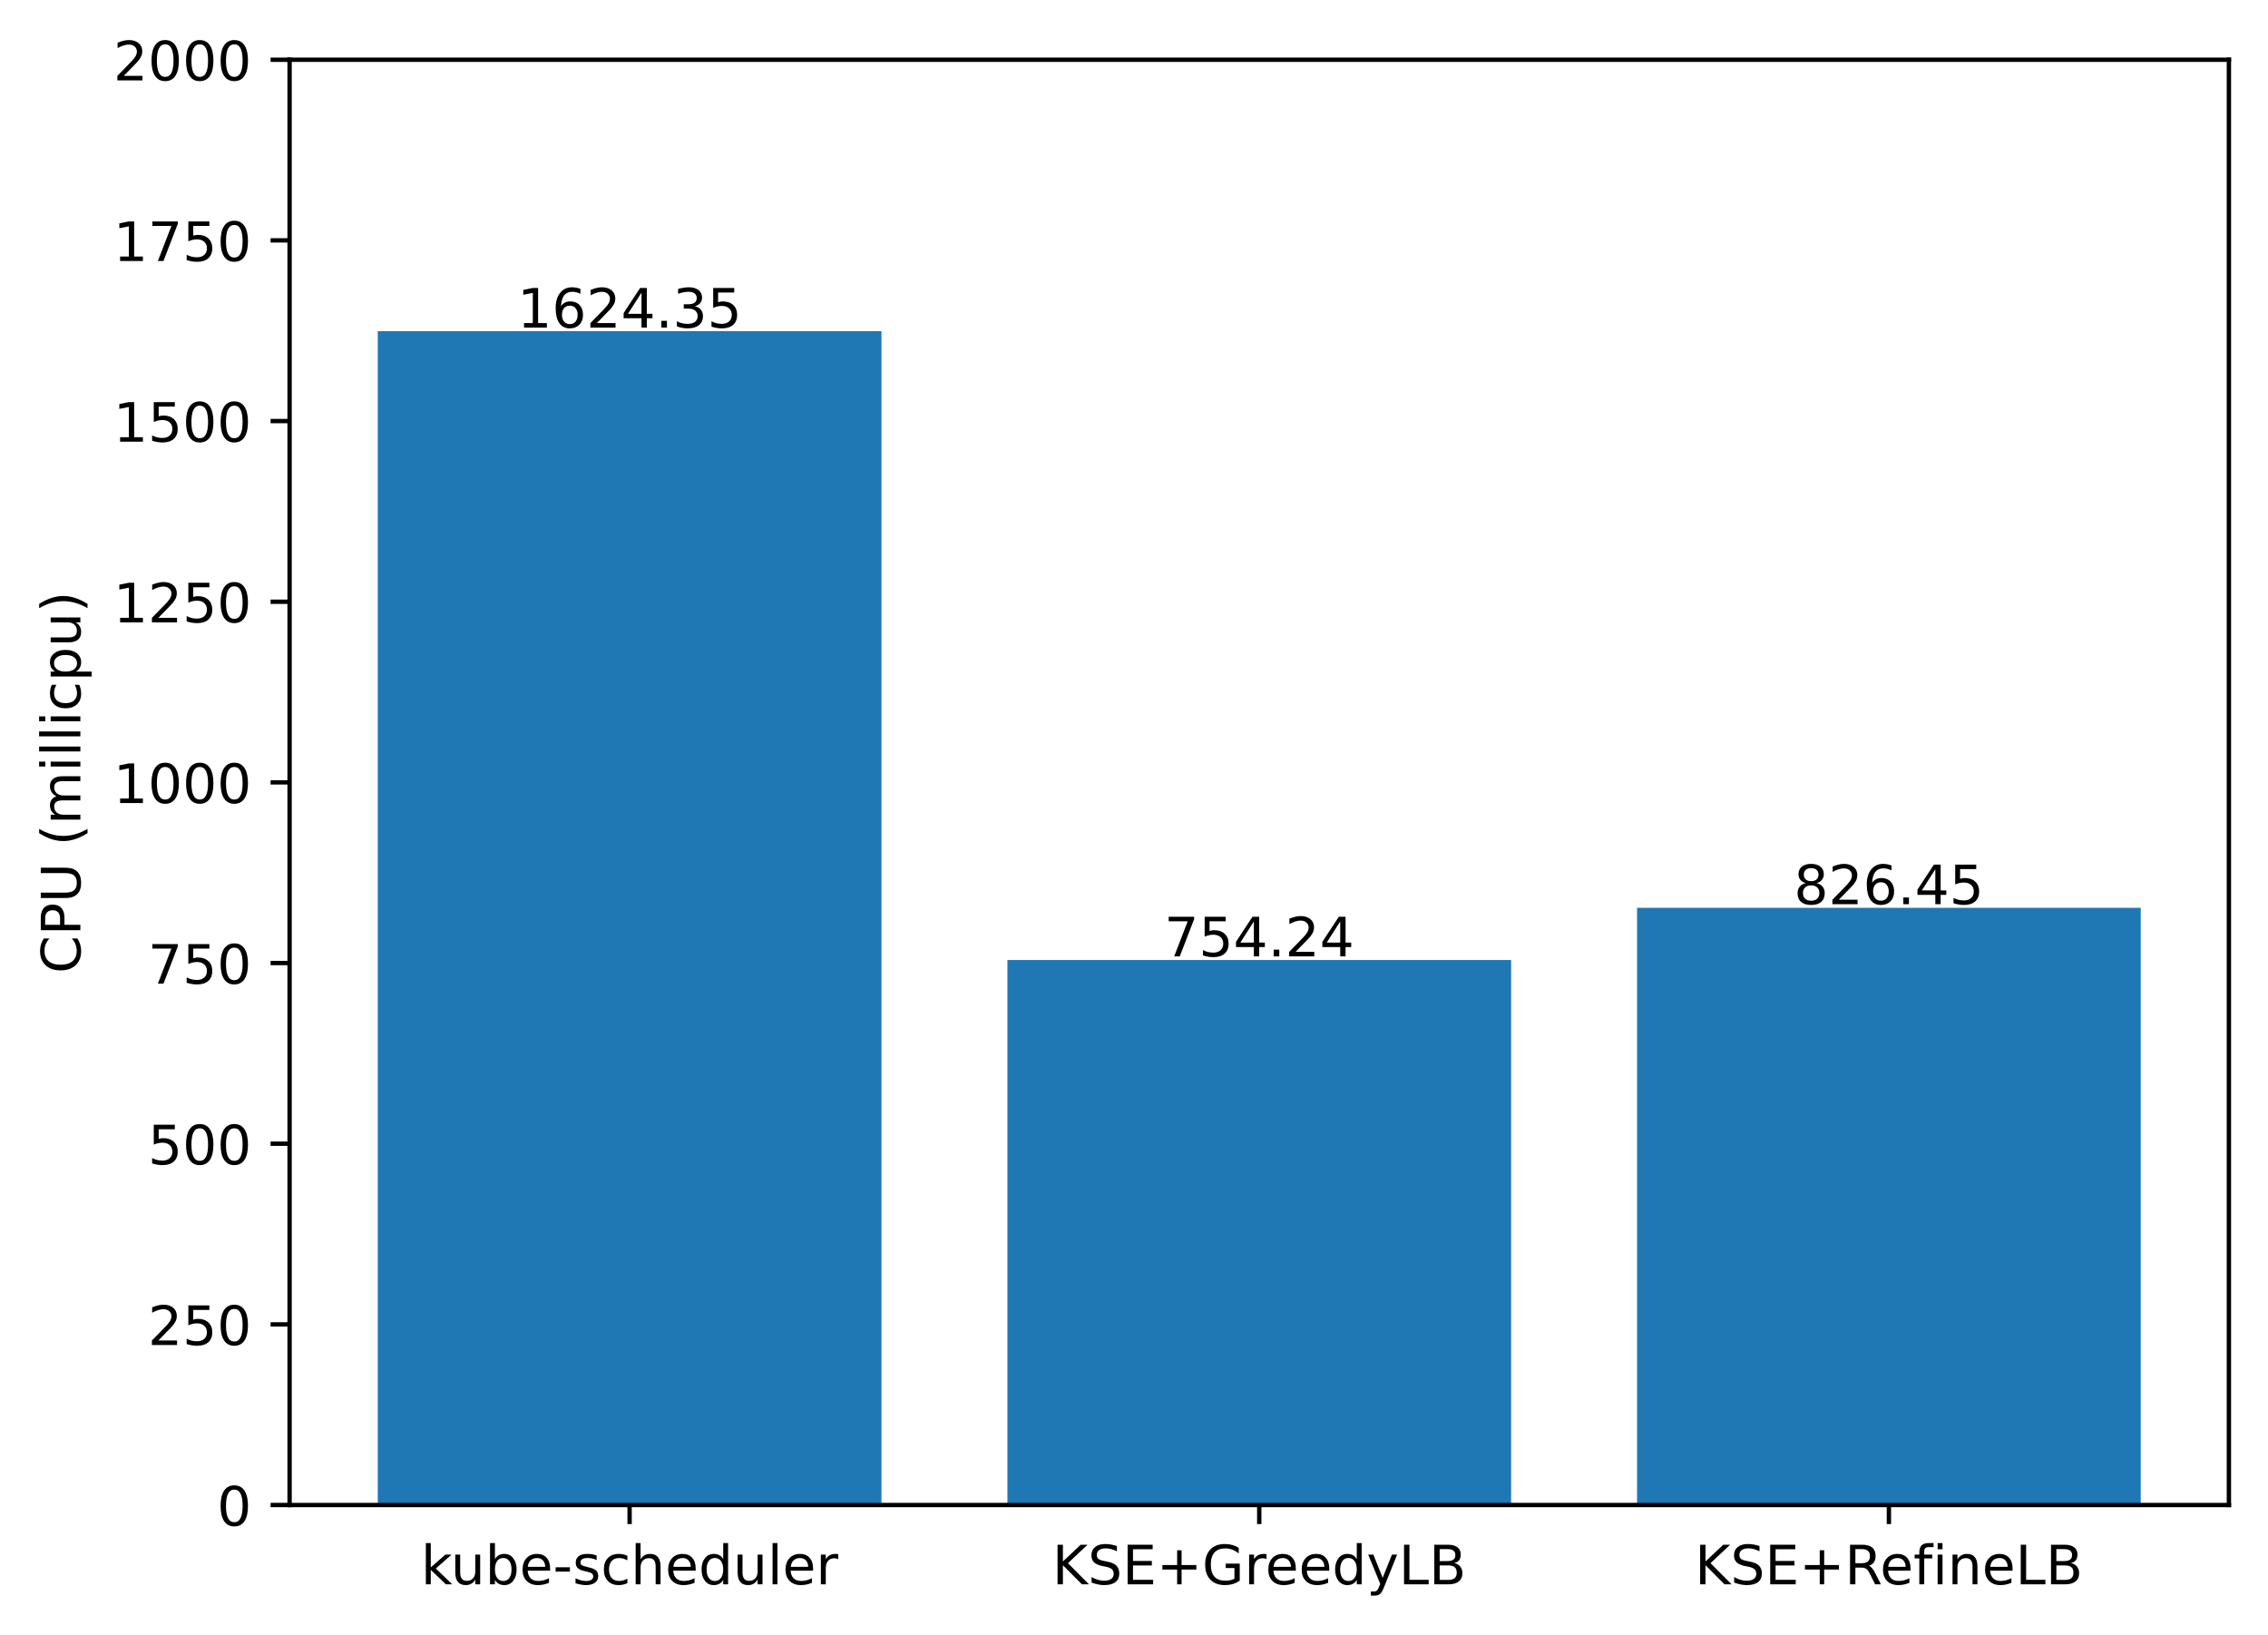
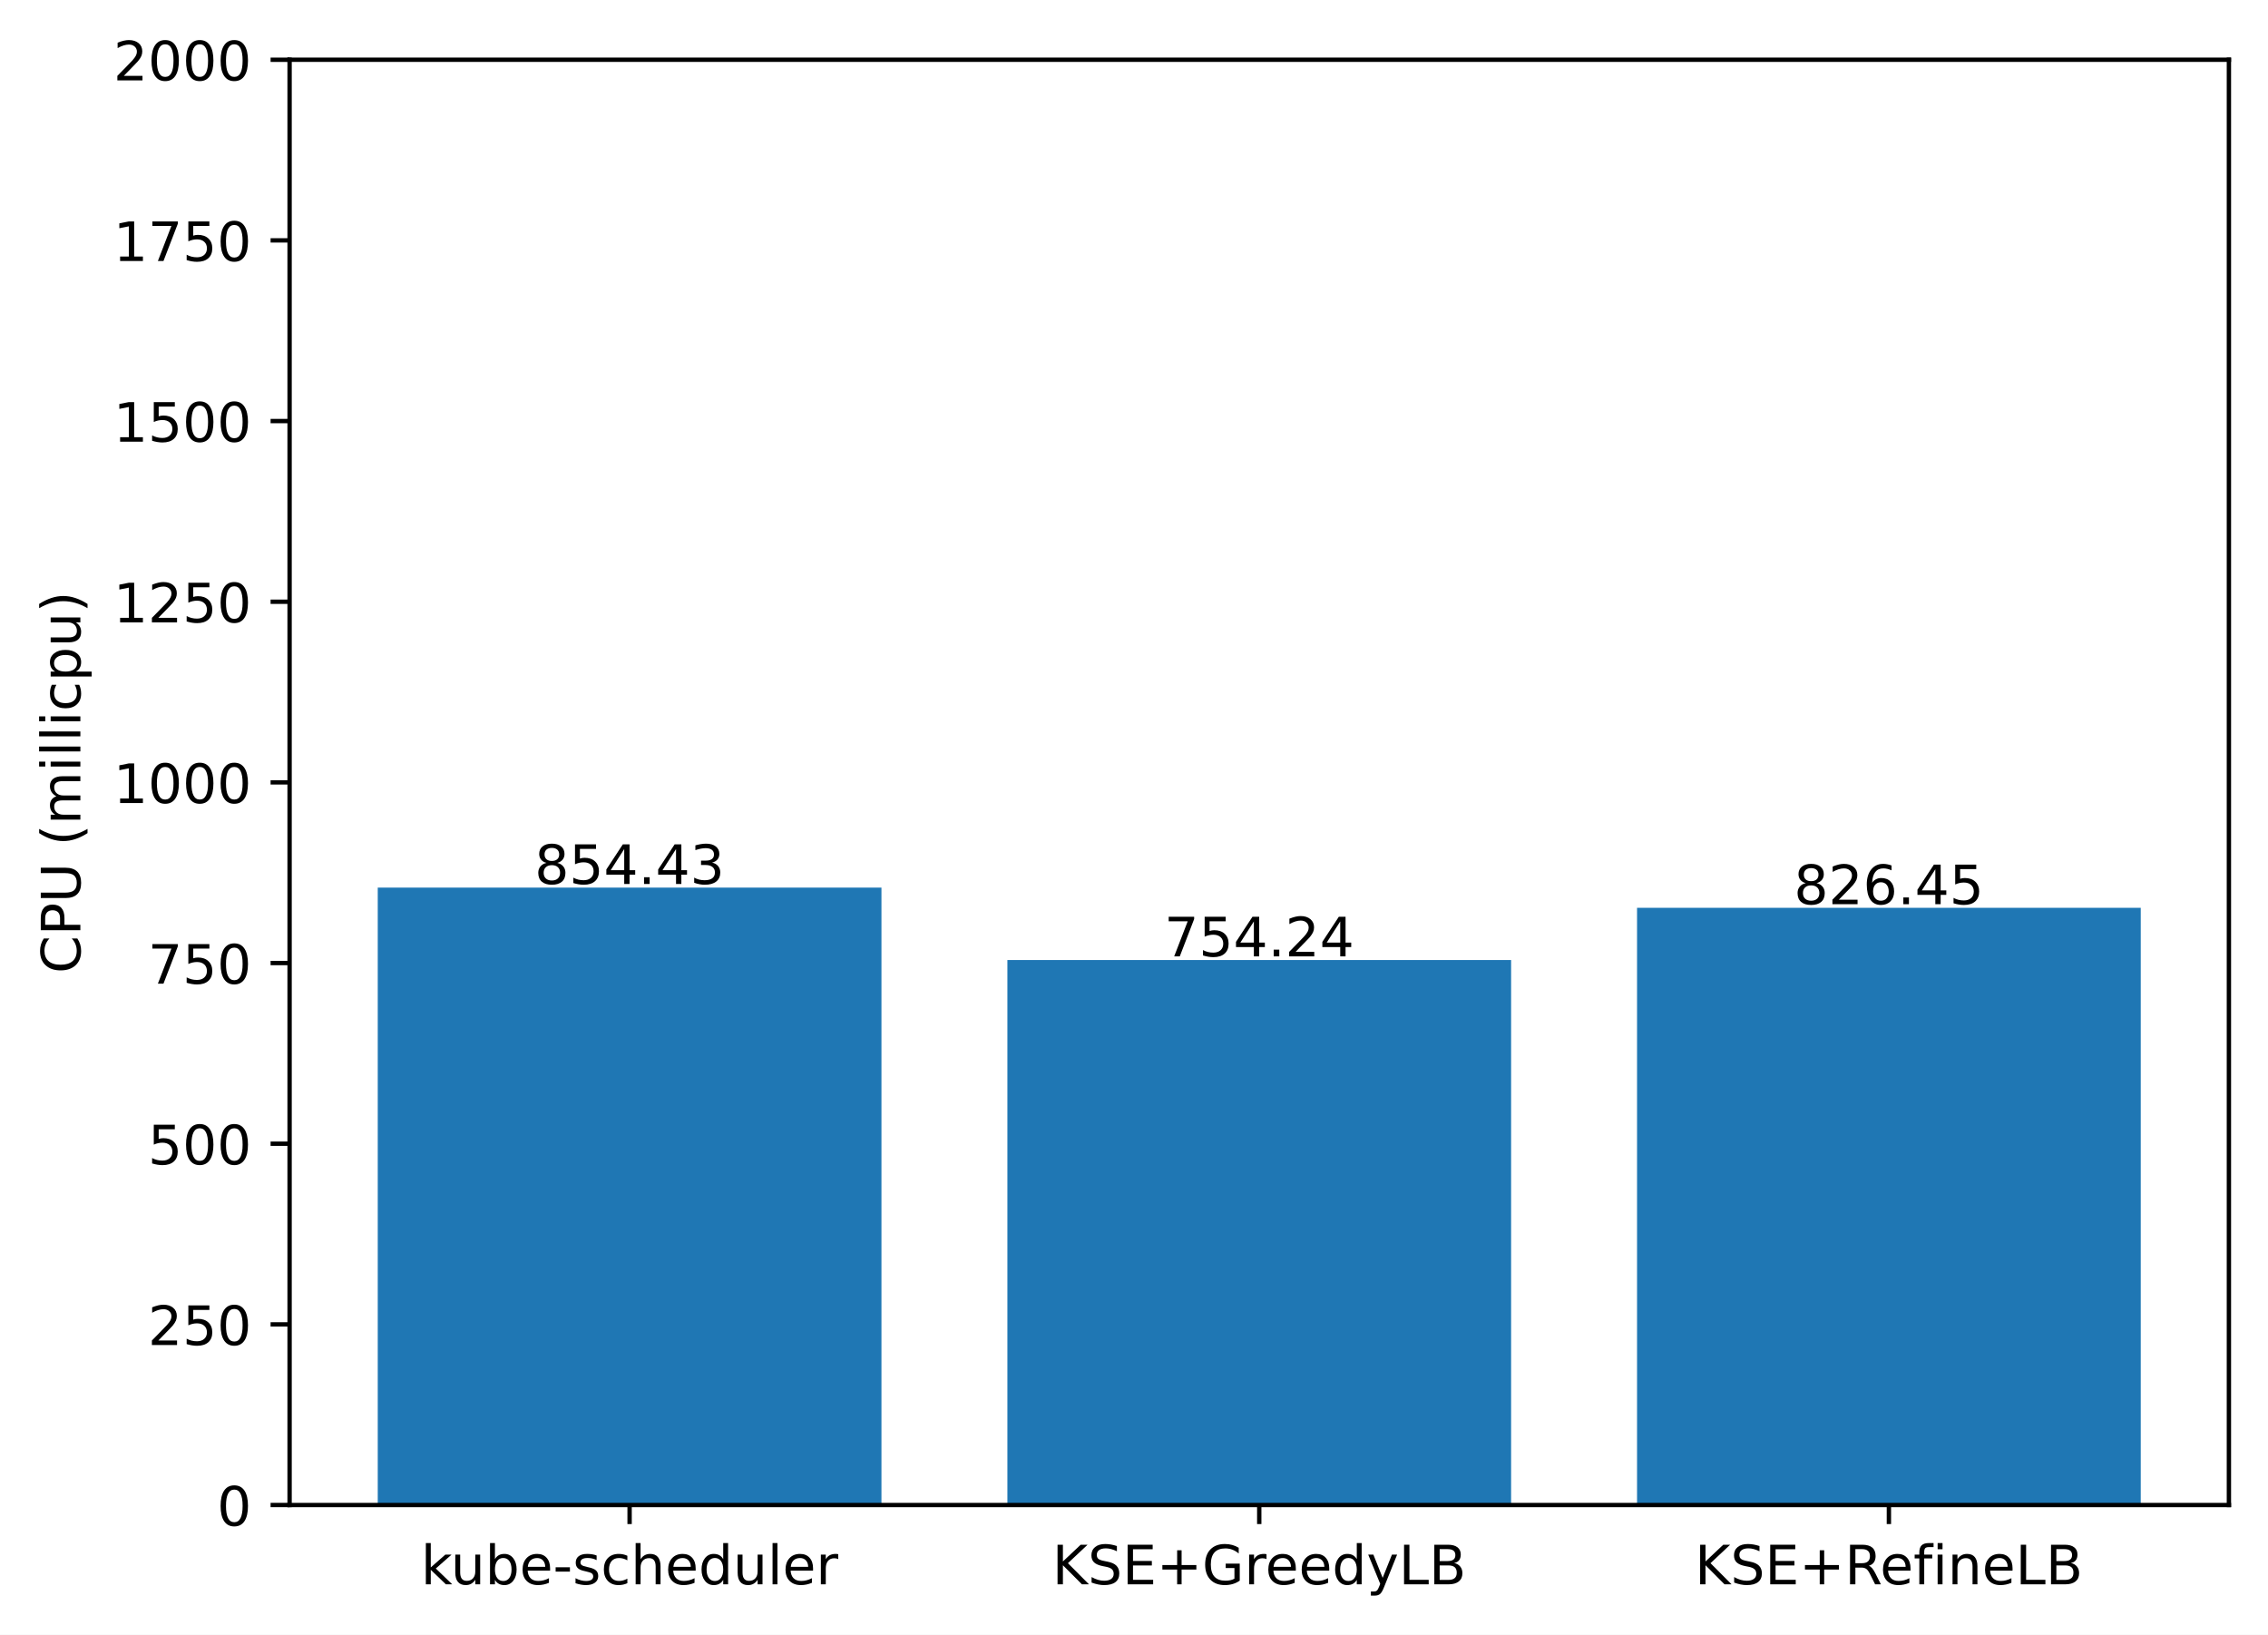
<svg xmlns="http://www.w3.org/2000/svg" xmlns:xlink="http://www.w3.org/1999/xlink" width="417.648pt" height="300.989pt" viewBox="0 0 417.648 300.989" version="1.1">
  <defs>
    <style type="text/css">*{stroke-linejoin: round; stroke-linecap: butt}</style>
  </defs>
  <g id="figure_1">
    <g id="patch_1">
      <path d="M 0 300.989  L 417.648 300.989  L 417.648 0  L 0 0  z " style="fill: #ffffff" />
    </g>
    <g id="axes_1">
      <g id="patch_2">
        <path d="M 53.328 277.111  L 410.448 277.111  L 410.448 10.999  L 53.328 10.999  z " style="fill: #ffffff" />
      </g>
      <g id="patch_3">
-         <path d="M 69.561 277.111  L 162.319 277.111  L 162.319 60.982  L 69.561 60.982  z " clip-path="url(#p3a4095cd2d)" style="fill: #1f77b4" />
+         <path d="M 69.561 277.111  L 162.319 277.111  L 162.319 163.424  L 69.561 163.424  z " clip-path="url(#p3008c03974)" style="fill: #1f77b4" />
      </g>
      <g id="patch_4">
-         <path d="M 185.509 277.111  L 278.267 277.111  L 278.267 176.755  L 185.509 176.755  z " clip-path="url(#p3a4095cd2d)" style="fill: #1f77b4" />
+         <path d="M 185.509 277.111  L 278.267 277.111  L 278.267 176.755  L 185.509 176.755  z " clip-path="url(#p3008c03974)" style="fill: #1f77b4" />
      </g>
      <g id="patch_5">
-         <path d="M 301.457 277.111  L 394.215 277.111  L 394.215 167.147  L 301.457 167.147  z " clip-path="url(#p3a4095cd2d)" style="fill: #1f77b4" />
+         <path d="M 301.457 277.111  L 394.215 277.111  L 394.215 167.147  L 301.457 167.147  z " clip-path="url(#p3008c03974)" style="fill: #1f77b4" />
      </g>
      <g id="matplotlib.axis_1">
        <g id="xtick_1">
          <g id="line2d_1">
            <defs>
-               <path id="m3a7217e972" d="M 0 0  L 0 3.5  " style="stroke: #000000; stroke-width: 0.8" />
+               <path id="m2324efb659" d="M 0 0  L 0 3.5  " style="stroke: #000000; stroke-width: 0.8" />
            </defs>
            <g>
-               <use xlink:href="#m3a7217e972" x="115.94" y="277.111" style="stroke: #000000; stroke-width: 0.8" />
+               <use xlink:href="#m2324efb659" x="115.94" y="277.111" style="stroke: #000000; stroke-width: 0.8" />
            </g>
          </g>
          <g id="text_1">
            <g transform="translate(77.51429 291.7097)scale(0.1 -0.1)">
              <defs>
                <path id="DejaVuSans-6b" d="M 581 4863  L 1159 4863  L 1159 1991  L 2875 3500  L 3609 3500  L 1753 1863  L 3688 0  L 2938 0  L 1159 1709  L 1159 0  L 581 0  L 581 4863  z " transform="scale(0.015625)" />
                <path id="DejaVuSans-75" d="M 544 1381  L 544 3500  L 1119 3500  L 1119 1403  Q 1119 906 1312 657  Q 1506 409 1894 409  Q 2359 409 2629 706  Q 2900 1003 2900 1516  L 2900 3500  L 3475 3500  L 3475 0  L 2900 0  L 2900 538  Q 2691 219 2414 64  Q 2138 -91 1772 -91  Q 1169 -91 856 284  Q 544 659 544 1381  z M 1991 3584  L 1991 3584  z " transform="scale(0.015625)" />
                <path id="DejaVuSans-62" d="M 3116 1747  Q 3116 2381 2855 2742  Q 2594 3103 2138 3103  Q 1681 3103 1420 2742  Q 1159 2381 1159 1747  Q 1159 1113 1420 752  Q 1681 391 2138 391  Q 2594 391 2855 752  Q 3116 1113 3116 1747  z M 1159 2969  Q 1341 3281 1617 3432  Q 1894 3584 2278 3584  Q 2916 3584 3314 3078  Q 3713 2572 3713 1747  Q 3713 922 3314 415  Q 2916 -91 2278 -91  Q 1894 -91 1617 61  Q 1341 213 1159 525  L 1159 0  L 581 0  L 581 4863  L 1159 4863  L 1159 2969  z " transform="scale(0.015625)" />
                <path id="DejaVuSans-65" d="M 3597 1894  L 3597 1613  L 953 1613  Q 991 1019 1311 708  Q 1631 397 2203 397  Q 2534 397 2845 478  Q 3156 559 3463 722  L 3463 178  Q 3153 47 2828 -22  Q 2503 -91 2169 -91  Q 1331 -91 842 396  Q 353 884 353 1716  Q 353 2575 817 3079  Q 1281 3584 2069 3584  Q 2775 3584 3186 3129  Q 3597 2675 3597 1894  z M 3022 2063  Q 3016 2534 2758 2815  Q 2500 3097 2075 3097  Q 1594 3097 1305 2825  Q 1016 2553 972 2059  L 3022 2063  z " transform="scale(0.015625)" />
                <path id="DejaVuSans-2d" d="M 313 2009  L 1997 2009  L 1997 1497  L 313 1497  L 313 2009  z " transform="scale(0.015625)" />
                <path id="DejaVuSans-73" d="M 2834 3397  L 2834 2853  Q 2591 2978 2328 3040  Q 2066 3103 1784 3103  Q 1356 3103 1142 2972  Q 928 2841 928 2578  Q 928 2378 1081 2264  Q 1234 2150 1697 2047  L 1894 2003  Q 2506 1872 2764 1633  Q 3022 1394 3022 966  Q 3022 478 2636 193  Q 2250 -91 1575 -91  Q 1294 -91 989 -36  Q 684 19 347 128  L 347 722  Q 666 556 975 473  Q 1284 391 1588 391  Q 1994 391 2212 530  Q 2431 669 2431 922  Q 2431 1156 2273 1281  Q 2116 1406 1581 1522  L 1381 1569  Q 847 1681 609 1914  Q 372 2147 372 2553  Q 372 3047 722 3315  Q 1072 3584 1716 3584  Q 2034 3584 2315 3537  Q 2597 3491 2834 3397  z " transform="scale(0.015625)" />
                <path id="DejaVuSans-63" d="M 3122 3366  L 3122 2828  Q 2878 2963 2633 3030  Q 2388 3097 2138 3097  Q 1578 3097 1268 2742  Q 959 2388 959 1747  Q 959 1106 1268 751  Q 1578 397 2138 397  Q 2388 397 2633 464  Q 2878 531 3122 666  L 3122 134  Q 2881 22 2623 -34  Q 2366 -91 2075 -91  Q 1284 -91 818 406  Q 353 903 353 1747  Q 353 2603 823 3093  Q 1294 3584 2113 3584  Q 2378 3584 2631 3529  Q 2884 3475 3122 3366  z " transform="scale(0.015625)" />
                <path id="DejaVuSans-68" d="M 3513 2113  L 3513 0  L 2938 0  L 2938 2094  Q 2938 2591 2744 2837  Q 2550 3084 2163 3084  Q 1697 3084 1428 2787  Q 1159 2491 1159 1978  L 1159 0  L 581 0  L 581 4863  L 1159 4863  L 1159 2956  Q 1366 3272 1645 3428  Q 1925 3584 2291 3584  Q 2894 3584 3203 3211  Q 3513 2838 3513 2113  z " transform="scale(0.015625)" />
                <path id="DejaVuSans-64" d="M 2906 2969  L 2906 4863  L 3481 4863  L 3481 0  L 2906 0  L 2906 525  Q 2725 213 2448 61  Q 2172 -91 1784 -91  Q 1150 -91 751 415  Q 353 922 353 1747  Q 353 2572 751 3078  Q 1150 3584 1784 3584  Q 2172 3584 2448 3432  Q 2725 3281 2906 2969  z M 947 1747  Q 947 1113 1208 752  Q 1469 391 1925 391  Q 2381 391 2643 752  Q 2906 1113 2906 1747  Q 2906 2381 2643 2742  Q 2381 3103 1925 3103  Q 1469 3103 1208 2742  Q 947 2381 947 1747  z " transform="scale(0.015625)" />
                <path id="DejaVuSans-6c" d="M 603 4863  L 1178 4863  L 1178 0  L 603 0  L 603 4863  z " transform="scale(0.015625)" />
                <path id="DejaVuSans-72" d="M 2631 2963  Q 2534 3019 2420 3045  Q 2306 3072 2169 3072  Q 1681 3072 1420 2755  Q 1159 2438 1159 1844  L 1159 0  L 581 0  L 581 3500  L 1159 3500  L 1159 2956  Q 1341 3275 1631 3429  Q 1922 3584 2338 3584  Q 2397 3584 2469 3576  Q 2541 3569 2628 3553  L 2631 2963  z " transform="scale(0.015625)" />
              </defs>
              <use xlink:href="#DejaVuSans-6b" />
              <use xlink:href="#DejaVuSans-75" x="54.785" />
              <use xlink:href="#DejaVuSans-62" x="118.164" />
              <use xlink:href="#DejaVuSans-65" x="181.641" />
              <use xlink:href="#DejaVuSans-2d" x="243.164" />
              <use xlink:href="#DejaVuSans-73" x="279.248" />
              <use xlink:href="#DejaVuSans-63" x="331.348" />
              <use xlink:href="#DejaVuSans-68" x="386.328" />
              <use xlink:href="#DejaVuSans-65" x="449.707" />
              <use xlink:href="#DejaVuSans-64" x="511.23" />
              <use xlink:href="#DejaVuSans-75" x="574.707" />
              <use xlink:href="#DejaVuSans-6c" x="638.086" />
              <use xlink:href="#DejaVuSans-65" x="665.869" />
              <use xlink:href="#DejaVuSans-72" x="727.393" />
            </g>
          </g>
        </g>
        <g id="xtick_2">
          <g id="line2d_2">
            <g>
-               <use xlink:href="#m3a7217e972" x="231.888" y="277.111" style="stroke: #000000; stroke-width: 0.8" />
+               <use xlink:href="#m2324efb659" x="231.888" y="277.111" style="stroke: #000000; stroke-width: 0.8" />
            </g>
          </g>
          <g id="text_2">
            <g transform="translate(193.7655 291.7097)scale(0.1 -0.1)">
              <defs>
                <path id="DejaVuSans-4b" d="M 628 4666  L 1259 4666  L 1259 2694  L 3353 4666  L 4166 4666  L 1850 2491  L 4331 0  L 3500 0  L 1259 2247  L 1259 0  L 628 0  L 628 4666  z " transform="scale(0.015625)" />
                <path id="DejaVuSans-53" d="M 3425 4513  L 3425 3897  Q 3066 4069 2747 4153  Q 2428 4238 2131 4238  Q 1616 4238 1336 4038  Q 1056 3838 1056 3469  Q 1056 3159 1242 3001  Q 1428 2844 1947 2747  L 2328 2669  Q 3034 2534 3370 2195  Q 3706 1856 3706 1288  Q 3706 609 3251 259  Q 2797 -91 1919 -91  Q 1588 -91 1214 -16  Q 841 59 441 206  L 441 856  Q 825 641 1194 531  Q 1563 422 1919 422  Q 2459 422 2753 634  Q 3047 847 3047 1241  Q 3047 1584 2836 1778  Q 2625 1972 2144 2069  L 1759 2144  Q 1053 2284 737 2584  Q 422 2884 422 3419  Q 422 4038 858 4394  Q 1294 4750 2059 4750  Q 2388 4750 2728 4690  Q 3069 4631 3425 4513  z " transform="scale(0.015625)" />
                <path id="DejaVuSans-45" d="M 628 4666  L 3578 4666  L 3578 4134  L 1259 4134  L 1259 2753  L 3481 2753  L 3481 2222  L 1259 2222  L 1259 531  L 3634 531  L 3634 0  L 628 0  L 628 4666  z " transform="scale(0.015625)" />
                <path id="DejaVuSans-2b" d="M 2944 4013  L 2944 2272  L 4684 2272  L 4684 1741  L 2944 1741  L 2944 0  L 2419 0  L 2419 1741  L 678 1741  L 678 2272  L 2419 2272  L 2419 4013  L 2944 4013  z " transform="scale(0.015625)" />
                <path id="DejaVuSans-47" d="M 3809 666  L 3809 1919  L 2778 1919  L 2778 2438  L 4434 2438  L 4434 434  Q 4069 175 3628 42  Q 3188 -91 2688 -91  Q 1594 -91 976 548  Q 359 1188 359 2328  Q 359 3472 976 4111  Q 1594 4750 2688 4750  Q 3144 4750 3555 4637  Q 3966 4525 4313 4306  L 4313 3634  Q 3963 3931 3569 4081  Q 3175 4231 2741 4231  Q 1884 4231 1454 3753  Q 1025 3275 1025 2328  Q 1025 1384 1454 906  Q 1884 428 2741 428  Q 3075 428 3337 486  Q 3600 544 3809 666  z " transform="scale(0.015625)" />
                <path id="DejaVuSans-79" d="M 2059 -325  Q 1816 -950 1584 -1140  Q 1353 -1331 966 -1331  L 506 -1331  L 506 -850  L 844 -850  Q 1081 -850 1212 -737  Q 1344 -625 1503 -206  L 1606 56  L 191 3500  L 800 3500  L 1894 763  L 2988 3500  L 3597 3500  L 2059 -325  z " transform="scale(0.015625)" />
                <path id="DejaVuSans-4c" d="M 628 4666  L 1259 4666  L 1259 531  L 3531 531  L 3531 0  L 628 0  L 628 4666  z " transform="scale(0.015625)" />
                <path id="DejaVuSans-42" d="M 1259 2228  L 1259 519  L 2272 519  Q 2781 519 3026 730  Q 3272 941 3272 1375  Q 3272 1813 3026 2020  Q 2781 2228 2272 2228  L 1259 2228  z M 1259 4147  L 1259 2741  L 2194 2741  Q 2656 2741 2882 2914  Q 3109 3088 3109 3444  Q 3109 3797 2882 3972  Q 2656 4147 2194 4147  L 1259 4147  z M 628 4666  L 2241 4666  Q 2963 4666 3353 4366  Q 3744 4066 3744 3513  Q 3744 3084 3544 2831  Q 3344 2578 2956 2516  Q 3422 2416 3680 2098  Q 3938 1781 3938 1306  Q 3938 681 3513 340  Q 3088 0 2303 0  L 628 0  L 628 4666  z " transform="scale(0.015625)" />
              </defs>
              <use xlink:href="#DejaVuSans-4b" />
              <use xlink:href="#DejaVuSans-53" x="65.576" />
              <use xlink:href="#DejaVuSans-45" x="129.053" />
              <use xlink:href="#DejaVuSans-2b" x="192.236" />
              <use xlink:href="#DejaVuSans-47" x="276.025" />
              <use xlink:href="#DejaVuSans-72" x="353.516" />
              <use xlink:href="#DejaVuSans-65" x="392.379" />
              <use xlink:href="#DejaVuSans-65" x="453.902" />
              <use xlink:href="#DejaVuSans-64" x="515.426" />
              <use xlink:href="#DejaVuSans-79" x="578.902" />
              <use xlink:href="#DejaVuSans-4c" x="638.082" />
              <use xlink:href="#DejaVuSans-42" x="693.795" />
            </g>
          </g>
        </g>
        <g id="xtick_3">
          <g id="line2d_3">
            <g>
-               <use xlink:href="#m3a7217e972" x="347.836" y="277.111" style="stroke: #000000; stroke-width: 0.8" />
+               <use xlink:href="#m2324efb659" x="347.836" y="277.111" style="stroke: #000000; stroke-width: 0.8" />
            </g>
          </g>
          <g id="text_3">
            <g transform="translate(312.0971 291.7097)scale(0.1 -0.1)">
              <defs>
                <path id="DejaVuSans-52" d="M 2841 2188  Q 3044 2119 3236 1894  Q 3428 1669 3622 1275  L 4263 0  L 3584 0  L 2988 1197  Q 2756 1666 2539 1819  Q 2322 1972 1947 1972  L 1259 1972  L 1259 0  L 628 0  L 628 4666  L 2053 4666  Q 2853 4666 3247 4331  Q 3641 3997 3641 3322  Q 3641 2881 3436 2590  Q 3231 2300 2841 2188  z M 1259 4147  L 1259 2491  L 2053 2491  Q 2509 2491 2742 2702  Q 2975 2913 2975 3322  Q 2975 3731 2742 3939  Q 2509 4147 2053 4147  L 1259 4147  z " transform="scale(0.015625)" />
                <path id="DejaVuSans-66" d="M 2375 4863  L 2375 4384  L 1825 4384  Q 1516 4384 1395 4259  Q 1275 4134 1275 3809  L 1275 3500  L 2222 3500  L 2222 3053  L 1275 3053  L 1275 0  L 697 0  L 697 3053  L 147 3053  L 147 3500  L 697 3500  L 697 3744  Q 697 4328 969 4595  Q 1241 4863 1831 4863  L 2375 4863  z " transform="scale(0.015625)" />
                <path id="DejaVuSans-69" d="M 603 3500  L 1178 3500  L 1178 0  L 603 0  L 603 3500  z M 603 4863  L 1178 4863  L 1178 4134  L 603 4134  L 603 4863  z " transform="scale(0.015625)" />
                <path id="DejaVuSans-6e" d="M 3513 2113  L 3513 0  L 2938 0  L 2938 2094  Q 2938 2591 2744 2837  Q 2550 3084 2163 3084  Q 1697 3084 1428 2787  Q 1159 2491 1159 1978  L 1159 0  L 581 0  L 581 3500  L 1159 3500  L 1159 2956  Q 1366 3272 1645 3428  Q 1925 3584 2291 3584  Q 2894 3584 3203 3211  Q 3513 2838 3513 2113  z " transform="scale(0.015625)" />
              </defs>
              <use xlink:href="#DejaVuSans-4b" />
              <use xlink:href="#DejaVuSans-53" x="65.576" />
              <use xlink:href="#DejaVuSans-45" x="129.053" />
              <use xlink:href="#DejaVuSans-2b" x="192.236" />
              <use xlink:href="#DejaVuSans-52" x="276.025" />
              <use xlink:href="#DejaVuSans-65" x="341.008" />
              <use xlink:href="#DejaVuSans-66" x="402.531" />
              <use xlink:href="#DejaVuSans-69" x="437.736" />
              <use xlink:href="#DejaVuSans-6e" x="465.52" />
              <use xlink:href="#DejaVuSans-65" x="528.898" />
              <use xlink:href="#DejaVuSans-4c" x="590.422" />
              <use xlink:href="#DejaVuSans-42" x="646.135" />
            </g>
          </g>
        </g>
      </g>
      <g id="matplotlib.axis_2">
        <g id="ytick_1">
          <g id="line2d_4">
            <defs>
-               <path id="med1d323d63" d="M 0 0  L -3.5 0  " style="stroke: #000000; stroke-width: 0.8" />
+               <path id="mf64e9d1925" d="M 0 0  L -3.5 0  " style="stroke: #000000; stroke-width: 0.8" />
            </defs>
            <g>
-               <use xlink:href="#med1d323d63" x="53.328" y="277.111" style="stroke: #000000; stroke-width: 0.8" />
+               <use xlink:href="#mf64e9d1925" x="53.328" y="277.111" style="stroke: #000000; stroke-width: 0.8" />
            </g>
          </g>
          <g id="text_4">
            <g transform="translate(39.96563 280.9104)scale(0.1 -0.1)">
              <defs>
                <path id="DejaVuSans-30" d="M 2034 4250  Q 1547 4250 1301 3770  Q 1056 3291 1056 2328  Q 1056 1369 1301 889  Q 1547 409 2034 409  Q 2525 409 2770 889  Q 3016 1369 3016 2328  Q 3016 3291 2770 3770  Q 2525 4250 2034 4250  z M 2034 4750  Q 2819 4750 3233 4129  Q 3647 3509 3647 2328  Q 3647 1150 3233 529  Q 2819 -91 2034 -91  Q 1250 -91 836 529  Q 422 1150 422 2328  Q 422 3509 836 4129  Q 1250 4750 2034 4750  z " transform="scale(0.015625)" />
              </defs>
              <use xlink:href="#DejaVuSans-30" />
            </g>
          </g>
        </g>
        <g id="ytick_2">
          <g id="line2d_5">
            <g>
-               <use xlink:href="#med1d323d63" x="53.328" y="243.847" style="stroke: #000000; stroke-width: 0.8" />
+               <use xlink:href="#mf64e9d1925" x="53.328" y="243.847" style="stroke: #000000; stroke-width: 0.8" />
            </g>
          </g>
          <g id="text_5">
            <g transform="translate(27.24063 247.6464)scale(0.1 -0.1)">
              <defs>
                <path id="DejaVuSans-32" d="M 1228 531  L 3431 531  L 3431 0  L 469 0  L 469 531  Q 828 903 1448 1529  Q 2069 2156 2228 2338  Q 2531 2678 2651 2914  Q 2772 3150 2772 3378  Q 2772 3750 2511 3984  Q 2250 4219 1831 4219  Q 1534 4219 1204 4116  Q 875 4013 500 3803  L 500 4441  Q 881 4594 1212 4672  Q 1544 4750 1819 4750  Q 2544 4750 2975 4387  Q 3406 4025 3406 3419  Q 3406 3131 3298 2873  Q 3191 2616 2906 2266  Q 2828 2175 2409 1742  Q 1991 1309 1228 531  z " transform="scale(0.015625)" />
                <path id="DejaVuSans-35" d="M 691 4666  L 3169 4666  L 3169 4134  L 1269 4134  L 1269 2991  Q 1406 3038 1543 3061  Q 1681 3084 1819 3084  Q 2600 3084 3056 2656  Q 3513 2228 3513 1497  Q 3513 744 3044 326  Q 2575 -91 1722 -91  Q 1428 -91 1123 -41  Q 819 9 494 109  L 494 744  Q 775 591 1075 516  Q 1375 441 1709 441  Q 2250 441 2565 725  Q 2881 1009 2881 1497  Q 2881 1984 2565 2268  Q 2250 2553 1709 2553  Q 1456 2553 1204 2497  Q 953 2441 691 2322  L 691 4666  z " transform="scale(0.015625)" />
              </defs>
              <use xlink:href="#DejaVuSans-32" />
              <use xlink:href="#DejaVuSans-35" x="63.623" />
              <use xlink:href="#DejaVuSans-30" x="127.246" />
            </g>
          </g>
        </g>
        <g id="ytick_3">
          <g id="line2d_6">
            <g>
-               <use xlink:href="#med1d323d63" x="53.328" y="210.583" style="stroke: #000000; stroke-width: 0.8" />
+               <use xlink:href="#mf64e9d1925" x="53.328" y="210.583" style="stroke: #000000; stroke-width: 0.8" />
            </g>
          </g>
          <g id="text_6">
            <g transform="translate(27.24063 214.3824)scale(0.1 -0.1)">
              <use xlink:href="#DejaVuSans-35" />
              <use xlink:href="#DejaVuSans-30" x="63.623" />
              <use xlink:href="#DejaVuSans-30" x="127.246" />
            </g>
          </g>
        </g>
        <g id="ytick_4">
          <g id="line2d_7">
            <g>
-               <use xlink:href="#med1d323d63" x="53.328" y="177.319" style="stroke: #000000; stroke-width: 0.8" />
+               <use xlink:href="#mf64e9d1925" x="53.328" y="177.319" style="stroke: #000000; stroke-width: 0.8" />
            </g>
          </g>
          <g id="text_7">
            <g transform="translate(27.24063 181.1184)scale(0.1 -0.1)">
              <defs>
                <path id="DejaVuSans-37" d="M 525 4666  L 3525 4666  L 3525 4397  L 1831 0  L 1172 0  L 2766 4134  L 525 4134  L 525 4666  z " transform="scale(0.015625)" />
              </defs>
              <use xlink:href="#DejaVuSans-37" />
              <use xlink:href="#DejaVuSans-35" x="63.623" />
              <use xlink:href="#DejaVuSans-30" x="127.246" />
            </g>
          </g>
        </g>
        <g id="ytick_5">
          <g id="line2d_8">
            <g>
-               <use xlink:href="#med1d323d63" x="53.328" y="144.055" style="stroke: #000000; stroke-width: 0.8" />
+               <use xlink:href="#mf64e9d1925" x="53.328" y="144.055" style="stroke: #000000; stroke-width: 0.8" />
            </g>
          </g>
          <g id="text_8">
            <g transform="translate(20.87813 147.8544)scale(0.1 -0.1)">
              <defs>
                <path id="DejaVuSans-31" d="M 794 531  L 1825 531  L 1825 4091  L 703 3866  L 703 4441  L 1819 4666  L 2450 4666  L 2450 531  L 3481 531  L 3481 0  L 794 0  L 794 531  z " transform="scale(0.015625)" />
              </defs>
              <use xlink:href="#DejaVuSans-31" />
              <use xlink:href="#DejaVuSans-30" x="63.623" />
              <use xlink:href="#DejaVuSans-30" x="127.246" />
              <use xlink:href="#DejaVuSans-30" x="190.869" />
            </g>
          </g>
        </g>
        <g id="ytick_6">
          <g id="line2d_9">
            <g>
-               <use xlink:href="#med1d323d63" x="53.328" y="110.791" style="stroke: #000000; stroke-width: 0.8" />
+               <use xlink:href="#mf64e9d1925" x="53.328" y="110.791" style="stroke: #000000; stroke-width: 0.8" />
            </g>
          </g>
          <g id="text_9">
            <g transform="translate(20.87813 114.5904)scale(0.1 -0.1)">
              <use xlink:href="#DejaVuSans-31" />
              <use xlink:href="#DejaVuSans-32" x="63.623" />
              <use xlink:href="#DejaVuSans-35" x="127.246" />
              <use xlink:href="#DejaVuSans-30" x="190.869" />
            </g>
          </g>
        </g>
        <g id="ytick_7">
          <g id="line2d_10">
            <g>
-               <use xlink:href="#med1d323d63" x="53.328" y="77.527" style="stroke: #000000; stroke-width: 0.8" />
+               <use xlink:href="#mf64e9d1925" x="53.328" y="77.527" style="stroke: #000000; stroke-width: 0.8" />
            </g>
          </g>
          <g id="text_10">
            <g transform="translate(20.87813 81.32644)scale(0.1 -0.1)">
              <use xlink:href="#DejaVuSans-31" />
              <use xlink:href="#DejaVuSans-35" x="63.623" />
              <use xlink:href="#DejaVuSans-30" x="127.246" />
              <use xlink:href="#DejaVuSans-30" x="190.869" />
            </g>
          </g>
        </g>
        <g id="ytick_8">
          <g id="line2d_11">
            <g>
-               <use xlink:href="#med1d323d63" x="53.328" y="44.263" style="stroke: #000000; stroke-width: 0.8" />
+               <use xlink:href="#mf64e9d1925" x="53.328" y="44.263" style="stroke: #000000; stroke-width: 0.8" />
            </g>
          </g>
          <g id="text_11">
            <g transform="translate(20.87813 48.06244)scale(0.1 -0.1)">
              <use xlink:href="#DejaVuSans-31" />
              <use xlink:href="#DejaVuSans-37" x="63.623" />
              <use xlink:href="#DejaVuSans-35" x="127.246" />
              <use xlink:href="#DejaVuSans-30" x="190.869" />
            </g>
          </g>
        </g>
        <g id="ytick_9">
          <g id="line2d_12">
            <g>
-               <use xlink:href="#med1d323d63" x="53.328" y="10.999" style="stroke: #000000; stroke-width: 0.8" />
+               <use xlink:href="#mf64e9d1925" x="53.328" y="10.999" style="stroke: #000000; stroke-width: 0.8" />
            </g>
          </g>
          <g id="text_12">
            <g transform="translate(20.87813 14.79844)scale(0.1 -0.1)">
              <use xlink:href="#DejaVuSans-32" />
              <use xlink:href="#DejaVuSans-30" x="63.623" />
              <use xlink:href="#DejaVuSans-30" x="127.246" />
              <use xlink:href="#DejaVuSans-30" x="190.869" />
            </g>
          </g>
        </g>
        <g id="text_13">
          <g transform="translate(14.79844 179.2302)rotate(-90)scale(0.1 -0.1)">
            <defs>
              <path id="DejaVuSans-43" d="M 4122 4306  L 4122 3641  Q 3803 3938 3442 4084  Q 3081 4231 2675 4231  Q 1875 4231 1450 3742  Q 1025 3253 1025 2328  Q 1025 1406 1450 917  Q 1875 428 2675 428  Q 3081 428 3442 575  Q 3803 722 4122 1019  L 4122 359  Q 3791 134 3420 21  Q 3050 -91 2638 -91  Q 1578 -91 968 557  Q 359 1206 359 2328  Q 359 3453 968 4101  Q 1578 4750 2638 4750  Q 3056 4750 3426 4639  Q 3797 4528 4122 4306  z " transform="scale(0.015625)" />
              <path id="DejaVuSans-50" d="M 1259 4147  L 1259 2394  L 2053 2394  Q 2494 2394 2734 2622  Q 2975 2850 2975 3272  Q 2975 3691 2734 3919  Q 2494 4147 2053 4147  L 1259 4147  z M 628 4666  L 2053 4666  Q 2838 4666 3239 4311  Q 3641 3956 3641 3272  Q 3641 2581 3239 2228  Q 2838 1875 2053 1875  L 1259 1875  L 1259 0  L 628 0  L 628 4666  z " transform="scale(0.015625)" />
              <path id="DejaVuSans-55" d="M 556 4666  L 1191 4666  L 1191 1831  Q 1191 1081 1462 751  Q 1734 422 2344 422  Q 2950 422 3222 751  Q 3494 1081 3494 1831  L 3494 4666  L 4128 4666  L 4128 1753  Q 4128 841 3676 375  Q 3225 -91 2344 -91  Q 1459 -91 1007 375  Q 556 841 556 1753  L 556 4666  z " transform="scale(0.015625)" />
              <path id="DejaVuSans-20" transform="scale(0.015625)" />
              <path id="DejaVuSans-28" d="M 1984 4856  Q 1566 4138 1362 3434  Q 1159 2731 1159 2009  Q 1159 1288 1364 580  Q 1569 -128 1984 -844  L 1484 -844  Q 1016 -109 783 600  Q 550 1309 550 2009  Q 550 2706 781 3412  Q 1013 4119 1484 4856  L 1984 4856  z " transform="scale(0.015625)" />
              <path id="DejaVuSans-6d" d="M 3328 2828  Q 3544 3216 3844 3400  Q 4144 3584 4550 3584  Q 5097 3584 5394 3201  Q 5691 2819 5691 2113  L 5691 0  L 5113 0  L 5113 2094  Q 5113 2597 4934 2840  Q 4756 3084 4391 3084  Q 3944 3084 3684 2787  Q 3425 2491 3425 1978  L 3425 0  L 2847 0  L 2847 2094  Q 2847 2600 2669 2842  Q 2491 3084 2119 3084  Q 1678 3084 1418 2786  Q 1159 2488 1159 1978  L 1159 0  L 581 0  L 581 3500  L 1159 3500  L 1159 2956  Q 1356 3278 1631 3431  Q 1906 3584 2284 3584  Q 2666 3584 2933 3390  Q 3200 3197 3328 2828  z " transform="scale(0.015625)" />
              <path id="DejaVuSans-70" d="M 1159 525  L 1159 -1331  L 581 -1331  L 581 3500  L 1159 3500  L 1159 2969  Q 1341 3281 1617 3432  Q 1894 3584 2278 3584  Q 2916 3584 3314 3078  Q 3713 2572 3713 1747  Q 3713 922 3314 415  Q 2916 -91 2278 -91  Q 1894 -91 1617 61  Q 1341 213 1159 525  z M 3116 1747  Q 3116 2381 2855 2742  Q 2594 3103 2138 3103  Q 1681 3103 1420 2742  Q 1159 2381 1159 1747  Q 1159 1113 1420 752  Q 1681 391 2138 391  Q 2594 391 2855 752  Q 3116 1113 3116 1747  z " transform="scale(0.015625)" />
              <path id="DejaVuSans-29" d="M 513 4856  L 1013 4856  Q 1481 4119 1714 3412  Q 1947 2706 1947 2009  Q 1947 1309 1714 600  Q 1481 -109 1013 -844  L 513 -844  Q 928 -128 1133 580  Q 1338 1288 1338 2009  Q 1338 2731 1133 3434  Q 928 4138 513 4856  z " transform="scale(0.015625)" />
            </defs>
            <use xlink:href="#DejaVuSans-43" />
            <use xlink:href="#DejaVuSans-50" x="69.824" />
            <use xlink:href="#DejaVuSans-55" x="130.127" />
            <use xlink:href="#DejaVuSans-20" x="203.32" />
            <use xlink:href="#DejaVuSans-28" x="235.107" />
            <use xlink:href="#DejaVuSans-6d" x="274.121" />
            <use xlink:href="#DejaVuSans-69" x="371.533" />
            <use xlink:href="#DejaVuSans-6c" x="399.316" />
            <use xlink:href="#DejaVuSans-6c" x="427.1" />
            <use xlink:href="#DejaVuSans-69" x="454.883" />
            <use xlink:href="#DejaVuSans-63" x="482.666" />
            <use xlink:href="#DejaVuSans-70" x="537.646" />
            <use xlink:href="#DejaVuSans-75" x="601.123" />
            <use xlink:href="#DejaVuSans-29" x="664.502" />
          </g>
        </g>
      </g>
      <g id="patch_6">
        <path d="M 53.328 277.111  L 53.328 10.999  " style="fill: none; stroke: #000000; stroke-width: 0.8; stroke-linejoin: miter; stroke-linecap: square" />
      </g>
      <g id="patch_7">
        <path d="M 410.448 277.111  L 410.448 10.999  " style="fill: none; stroke: #000000; stroke-width: 0.8; stroke-linejoin: miter; stroke-linecap: square" />
      </g>
      <g id="patch_8">
        <path d="M 53.328 277.111  L 410.448 277.111  " style="fill: none; stroke: #000000; stroke-width: 0.8; stroke-linejoin: miter; stroke-linecap: square" />
      </g>
      <g id="patch_9">
        <path d="M 53.328 10.999  L 410.448 10.999  " style="fill: none; stroke: #000000; stroke-width: 0.8; stroke-linejoin: miter; stroke-linecap: square" />
      </g>
      <g id="text_14">
-         <g transform="translate(95.26351 60.31643)scale(0.1 -0.1)">
+         <g transform="translate(98.44476 162.7589)scale(0.1 -0.1)">
          <defs>
-             <path id="DejaVuSans-36" d="M 2113 2584  Q 1688 2584 1439 2293  Q 1191 2003 1191 1497  Q 1191 994 1439 701  Q 1688 409 2113 409  Q 2538 409 2786 701  Q 3034 994 3034 1497  Q 3034 2003 2786 2293  Q 2538 2584 2113 2584  z M 3366 4563  L 3366 3988  Q 3128 4100 2886 4159  Q 2644 4219 2406 4219  Q 1781 4219 1451 3797  Q 1122 3375 1075 2522  Q 1259 2794 1537 2939  Q 1816 3084 2150 3084  Q 2853 3084 3261 2657  Q 3669 2231 3669 1497  Q 3669 778 3244 343  Q 2819 -91 2113 -91  Q 1303 -91 875 529  Q 447 1150 447 2328  Q 447 3434 972 4092  Q 1497 4750 2381 4750  Q 2619 4750 2861 4703  Q 3103 4656 3366 4563  z " transform="scale(0.015625)" />
+             <path id="DejaVuSans-38" d="M 2034 2216  Q 1584 2216 1326 1975  Q 1069 1734 1069 1313  Q 1069 891 1326 650  Q 1584 409 2034 409  Q 2484 409 2743 651  Q 3003 894 3003 1313  Q 3003 1734 2745 1975  Q 2488 2216 2034 2216  z M 1403 2484  Q 997 2584 770 2862  Q 544 3141 544 3541  Q 544 4100 942 4425  Q 1341 4750 2034 4750  Q 2731 4750 3128 4425  Q 3525 4100 3525 3541  Q 3525 3141 3298 2862  Q 3072 2584 2669 2484  Q 3125 2378 3379 2068  Q 3634 1759 3634 1313  Q 3634 634 3220 271  Q 2806 -91 2034 -91  Q 1263 -91 848 271  Q 434 634 434 1313  Q 434 1759 690 2068  Q 947 2378 1403 2484  z M 1172 3481  Q 1172 3119 1398 2916  Q 1625 2713 2034 2713  Q 2441 2713 2670 2916  Q 2900 3119 2900 3481  Q 2900 3844 2670 4047  Q 2441 4250 2034 4250  Q 1625 4250 1398 4047  Q 1172 3844 1172 3481  z " transform="scale(0.015625)" />
            <path id="DejaVuSans-34" d="M 2419 4116  L 825 1625  L 2419 1625  L 2419 4116  z M 2253 4666  L 3047 4666  L 3047 1625  L 3713 1625  L 3713 1100  L 3047 1100  L 3047 0  L 2419 0  L 2419 1100  L 313 1100  L 313 1709  L 2253 4666  z " transform="scale(0.015625)" />
            <path id="DejaVuSans-2e" d="M 684 794  L 1344 794  L 1344 0  L 684 0  L 684 794  z " transform="scale(0.015625)" />
            <path id="DejaVuSans-33" d="M 2597 2516  Q 3050 2419 3304 2112  Q 3559 1806 3559 1356  Q 3559 666 3084 287  Q 2609 -91 1734 -91  Q 1441 -91 1130 -33  Q 819 25 488 141  L 488 750  Q 750 597 1062 519  Q 1375 441 1716 441  Q 2309 441 2620 675  Q 2931 909 2931 1356  Q 2931 1769 2642 2001  Q 2353 2234 1838 2234  L 1294 2234  L 1294 2753  L 1863 2753  Q 2328 2753 2575 2939  Q 2822 3125 2822 3475  Q 2822 3834 2567 4026  Q 2313 4219 1838 4219  Q 1578 4219 1281 4162  Q 984 4106 628 3988  L 628 4550  Q 988 4650 1302 4700  Q 1616 4750 1894 4750  Q 2613 4750 3031 4423  Q 3450 4097 3450 3541  Q 3450 3153 3228 2886  Q 3006 2619 2597 2516  z " transform="scale(0.015625)" />
          </defs>
-           <use xlink:href="#DejaVuSans-31" />
-           <use xlink:href="#DejaVuSans-36" x="63.623" />
-           <use xlink:href="#DejaVuSans-32" x="127.246" />
-           <use xlink:href="#DejaVuSans-34" x="190.869" />
-           <use xlink:href="#DejaVuSans-2e" x="254.492" />
+           <use xlink:href="#DejaVuSans-38" />
+           <use xlink:href="#DejaVuSans-35" x="63.623" />
+           <use xlink:href="#DejaVuSans-34" x="127.246" />
+           <use xlink:href="#DejaVuSans-2e" x="190.869" />
+           <use xlink:href="#DejaVuSans-34" x="222.656" />
          <use xlink:href="#DejaVuSans-33" x="286.279" />
-           <use xlink:href="#DejaVuSans-35" x="349.902" />
        </g>
      </g>
      <g id="text_15">
        <g transform="translate(214.3928 176.0898)scale(0.1 -0.1)">
          <use xlink:href="#DejaVuSans-37" />
          <use xlink:href="#DejaVuSans-35" x="63.623" />
          <use xlink:href="#DejaVuSans-34" x="127.246" />
          <use xlink:href="#DejaVuSans-2e" x="190.869" />
          <use xlink:href="#DejaVuSans-32" x="222.656" />
          <use xlink:href="#DejaVuSans-34" x="286.279" />
        </g>
      </g>
      <g id="text_16">
        <g transform="translate(330.3409 166.4818)scale(0.1 -0.1)">
          <defs>
-             <path id="DejaVuSans-38" d="M 2034 2216  Q 1584 2216 1326 1975  Q 1069 1734 1069 1313  Q 1069 891 1326 650  Q 1584 409 2034 409  Q 2484 409 2743 651  Q 3003 894 3003 1313  Q 3003 1734 2745 1975  Q 2488 2216 2034 2216  z M 1403 2484  Q 997 2584 770 2862  Q 544 3141 544 3541  Q 544 4100 942 4425  Q 1341 4750 2034 4750  Q 2731 4750 3128 4425  Q 3525 4100 3525 3541  Q 3525 3141 3298 2862  Q 3072 2584 2669 2484  Q 3125 2378 3379 2068  Q 3634 1759 3634 1313  Q 3634 634 3220 271  Q 2806 -91 2034 -91  Q 1263 -91 848 271  Q 434 634 434 1313  Q 434 1759 690 2068  Q 947 2378 1403 2484  z M 1172 3481  Q 1172 3119 1398 2916  Q 1625 2713 2034 2713  Q 2441 2713 2670 2916  Q 2900 3119 2900 3481  Q 2900 3844 2670 4047  Q 2441 4250 2034 4250  Q 1625 4250 1398 4047  Q 1172 3844 1172 3481  z " transform="scale(0.015625)" />
+             <path id="DejaVuSans-36" d="M 2113 2584  Q 1688 2584 1439 2293  Q 1191 2003 1191 1497  Q 1191 994 1439 701  Q 1688 409 2113 409  Q 2538 409 2786 701  Q 3034 994 3034 1497  Q 3034 2003 2786 2293  Q 2538 2584 2113 2584  z M 3366 4563  L 3366 3988  Q 3128 4100 2886 4159  Q 2644 4219 2406 4219  Q 1781 4219 1451 3797  Q 1122 3375 1075 2522  Q 1259 2794 1537 2939  Q 1816 3084 2150 3084  Q 2853 3084 3261 2657  Q 3669 2231 3669 1497  Q 3669 778 3244 343  Q 2819 -91 2113 -91  Q 1303 -91 875 529  Q 447 1150 447 2328  Q 447 3434 972 4092  Q 1497 4750 2381 4750  Q 2619 4750 2861 4703  Q 3103 4656 3366 4563  z " transform="scale(0.015625)" />
          </defs>
          <use xlink:href="#DejaVuSans-38" />
          <use xlink:href="#DejaVuSans-32" x="63.623" />
          <use xlink:href="#DejaVuSans-36" x="127.246" />
          <use xlink:href="#DejaVuSans-2e" x="190.869" />
          <use xlink:href="#DejaVuSans-34" x="222.656" />
          <use xlink:href="#DejaVuSans-35" x="286.279" />
        </g>
      </g>
    </g>
  </g>
  <defs>
-     <clipPath id="p3a4095cd2d">
+     <clipPath id="p3008c03974">
      <rect x="53.328" y="10.999" width="357.12" height="266.112" />
    </clipPath>
  </defs>
</svg>
